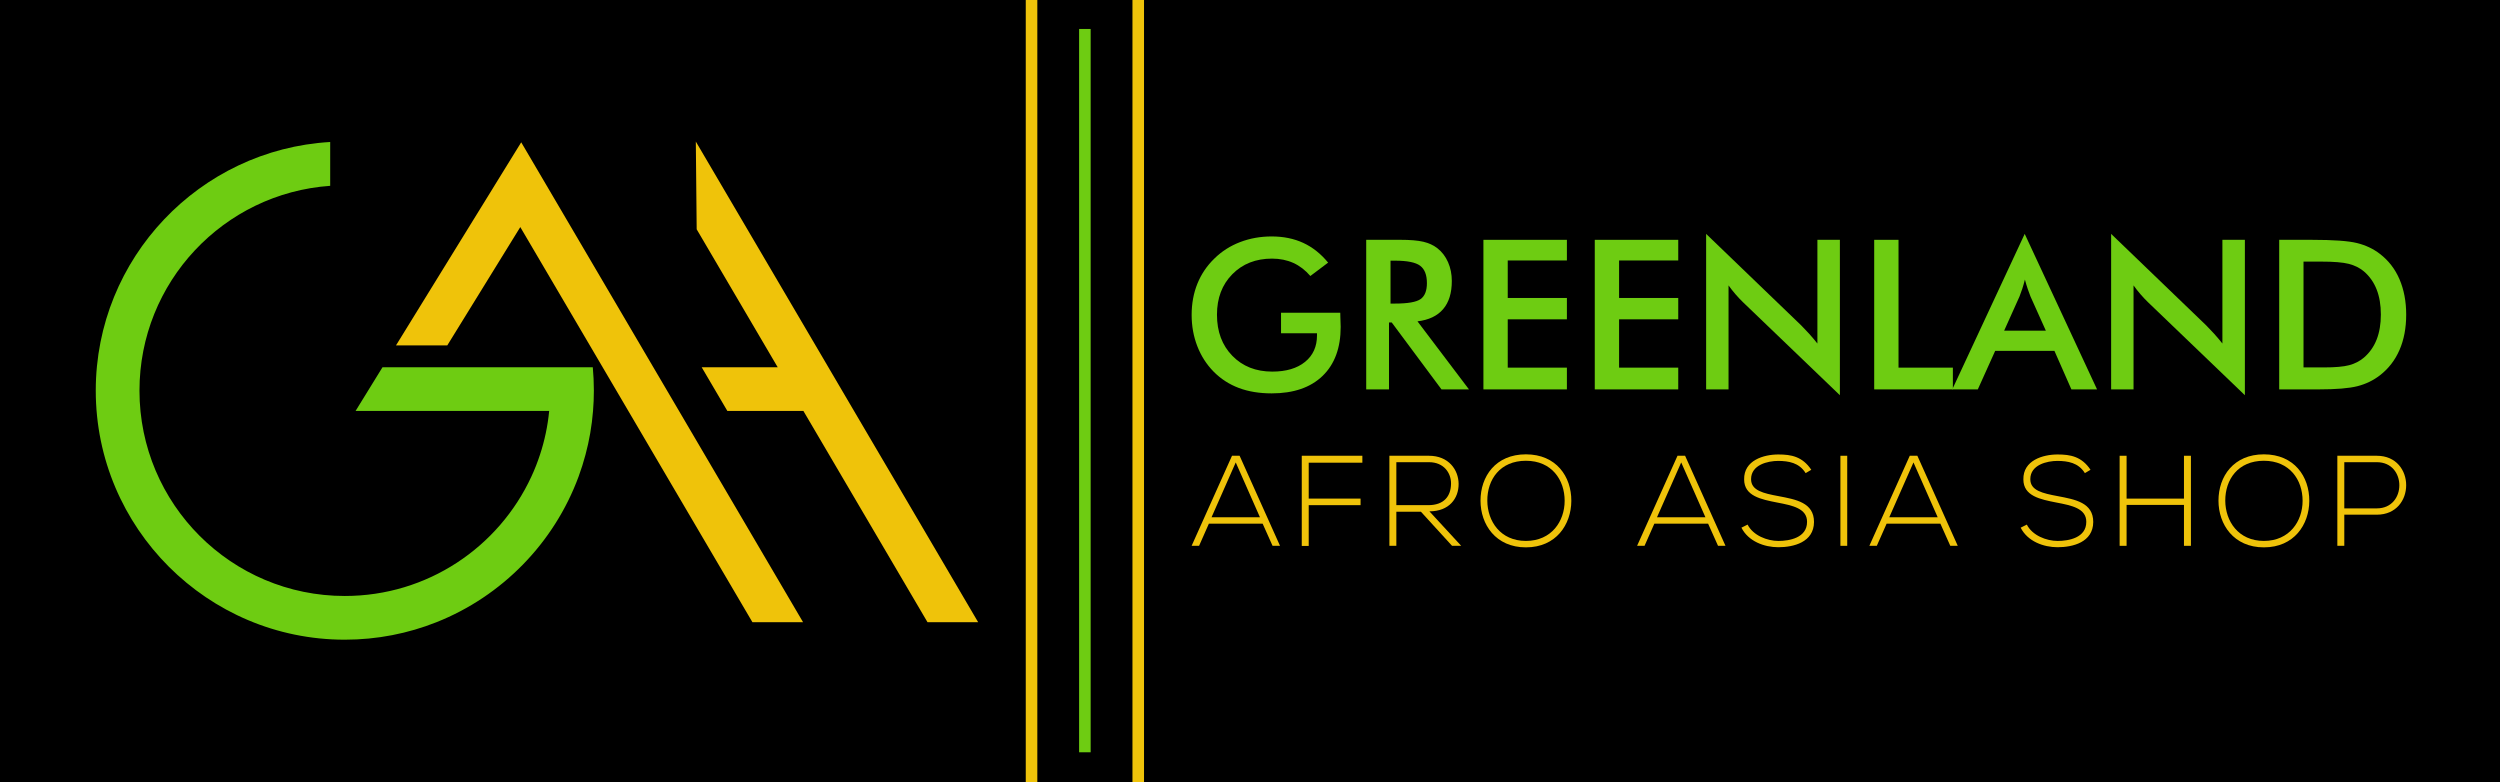
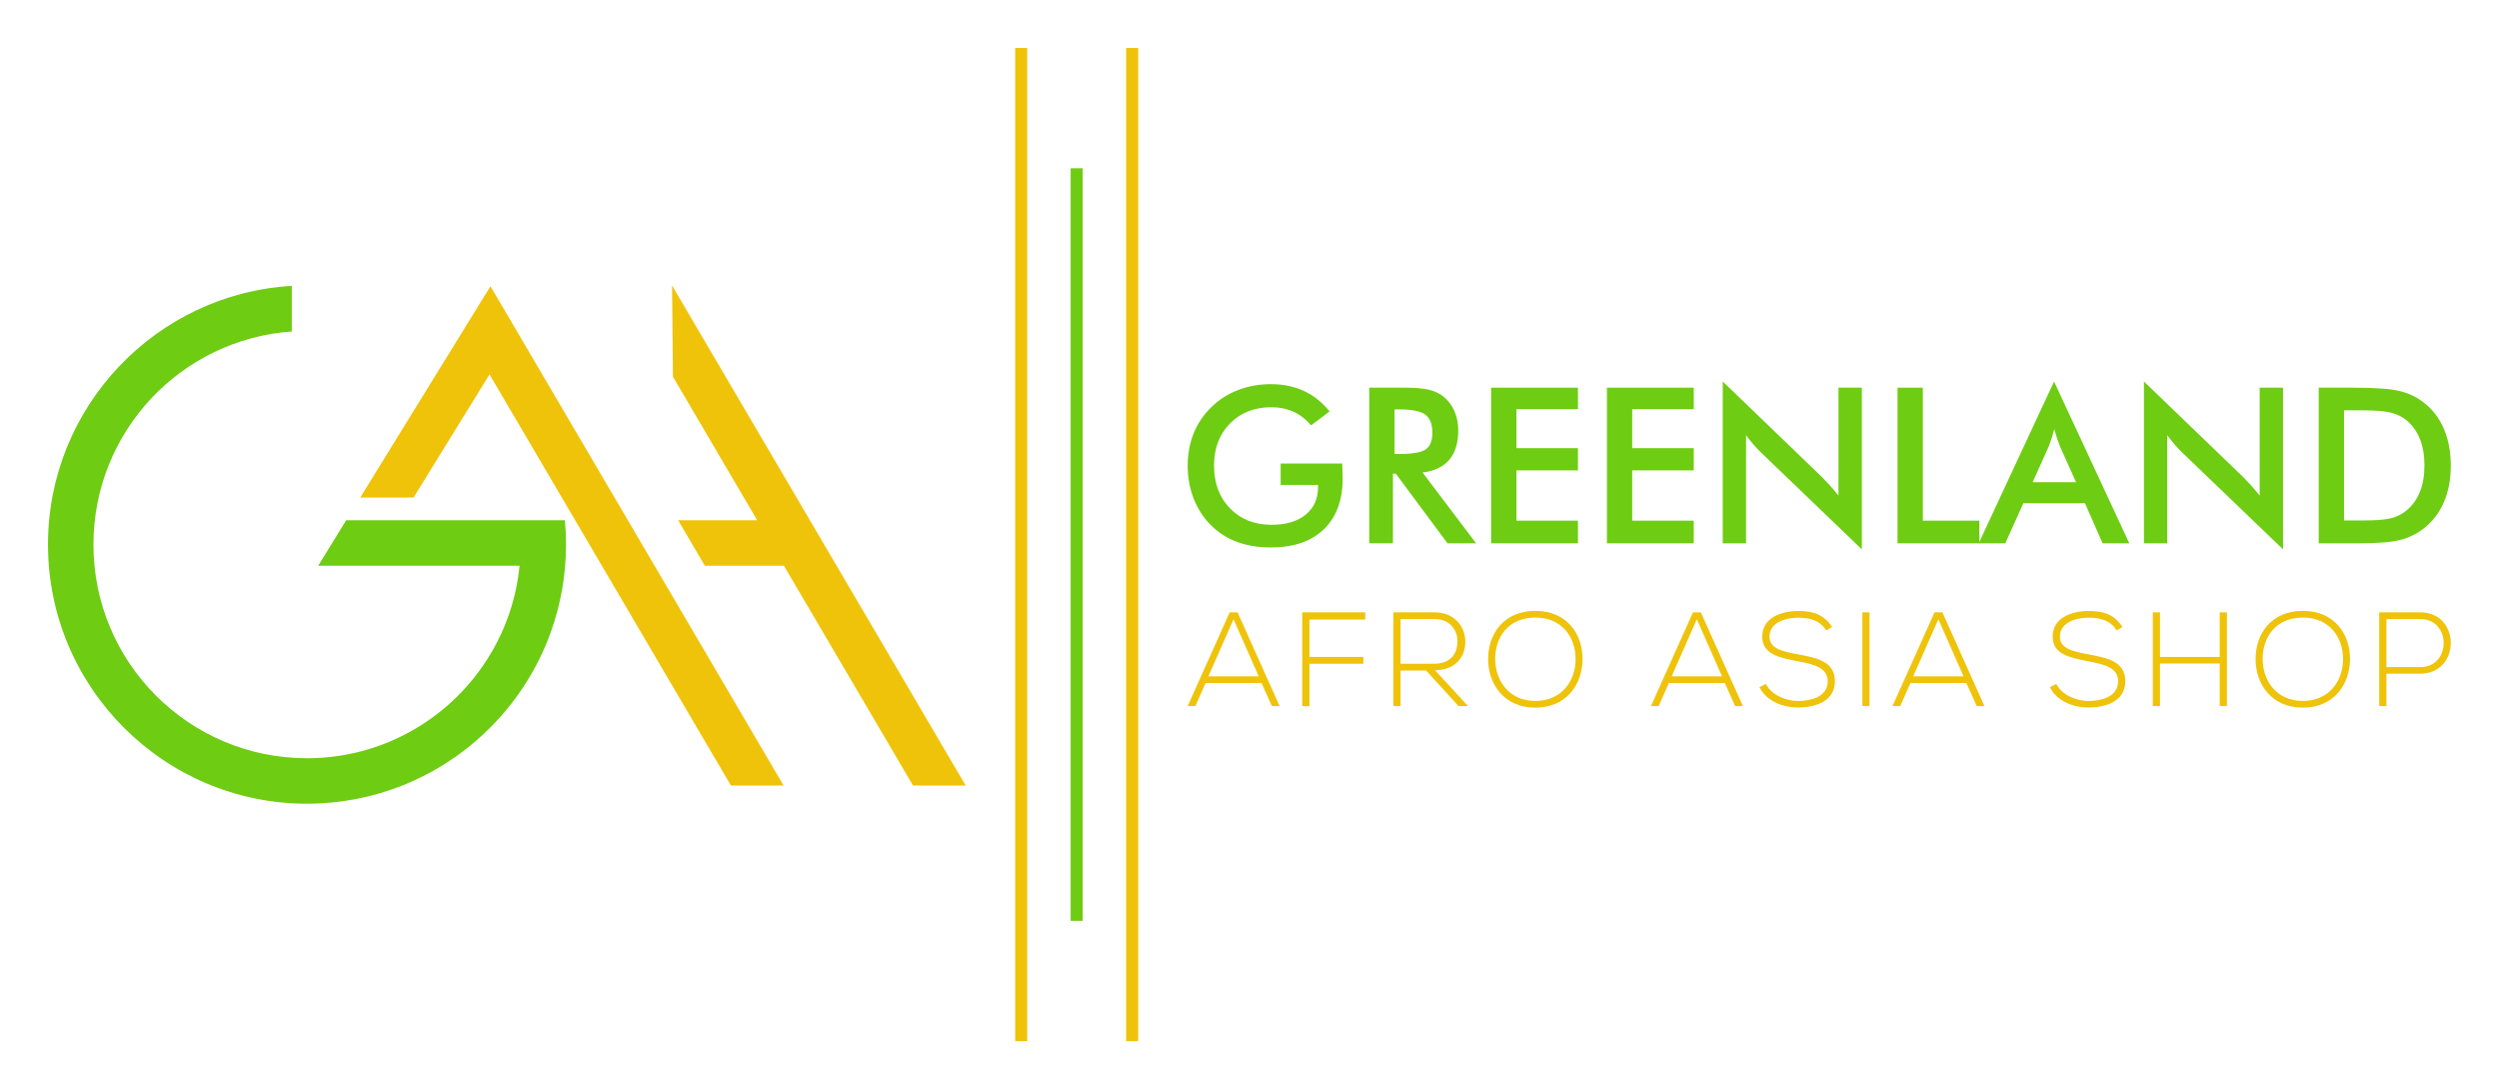
- <svg xmlns="http://www.w3.org/2000/svg" version="1.1" id="Layer_1" x="0px" y="0px" viewBox="160 300 1280 400" xml:space="preserve">
+ <svg xmlns="http://www.w3.org/2000/svg" version="1.1" id="Layer_1" x="0px" y="0px" viewBox="185.4 232.0 1230.3 536.1" xml:space="preserve">
  <style type="text/css">
	.st0{fill:#EFC30A;}
	.st1{fill:#6ECC12;}
</style>
-   <rect x="0" y="0" width="1601" height="1000" />
  <g>
    <g>
      <polygon class="st0" points="660.82,618.58 634.89,618.58 591.06,543.98 584.49,532.79 571.34,510.41 532.41,510.41     519.26,488.03 558.18,488.03 551.61,476.84 516.7,417.4 516.26,372.48 577.56,476.84 584.13,488.03 597.27,510.41 610.42,532.79     617.01,543.98   " />
      <polygon class="st0" points="571.18,618.58 545.25,618.58 501.42,543.98 494.85,532.79 481.71,510.41 468.56,488.03     461.99,476.84 461.93,476.76 461.93,476.74 426.39,416.26 416.7,431.96 389.01,476.84 362.75,476.84 400.1,416.24 411.87,397.17     413.56,394.41 426.86,372.86 439.69,394.69 487.94,476.84 494.51,488.03 507.66,510.41 520.8,532.79 527.37,543.98   " />
      <path class="st1" d="M464.06,499.99c0,3.51-0.14,6.99-0.43,10.42c-0.61,7.68-1.91,15.16-3.85,22.38    c-1.01,3.81-2.19,7.54-3.53,11.19c-12.53,34-39.17,61.26-72.8,74.6c-14.52,5.76-30.35,8.94-46.91,8.94    c-70.31,0-127.51-57.21-127.51-127.53c0-67.81,53.19-123.4,120.03-127.29v22.44c-54.57,3.83-97.65,49.3-97.65,104.85    c0,58.08,47.07,105.15,105.13,105.15c42.37,0,78.88-25.06,95.54-61.16c1.68-3.61,3.14-7.36,4.4-11.19    c2.35-7.14,3.95-14.64,4.7-22.38h-99.13l13.79-22.38h107.67C463.87,491.98,464.06,495.96,464.06,499.99z" />
    </g>
    <g>
      <g>
        <path class="st1" d="M815.88,460.13h30.34c0,0.52,0.02,1.25,0.05,2.2c0.1,2.48,0.16,4.15,0.16,5.02     c0,10.78-3.09,19.15-9.26,25.11c-6.17,5.96-14.87,8.95-26.1,8.95c-6.28,0-11.88-0.93-16.79-2.77c-4.92-1.85-9.23-4.64-12.92-8.37     c-3.63-3.7-6.41-8.04-8.34-13.02c-1.93-4.99-2.9-10.32-2.9-16.01c0-5.79,0.98-11.12,2.95-16.01c1.97-4.88,4.89-9.19,8.76-12.92     c3.73-3.66,8.11-6.45,13.13-8.37c5.02-1.92,10.39-2.88,16.11-2.88c6.03,0,11.43,1.1,16.19,3.3c4.76,2.2,9.01,5.56,12.74,10.1     l-9.1,6.85c-2.58-3-5.49-5.23-8.74-6.7c-3.24-1.46-6.87-2.2-10.88-2.2c-8.3,0-15.07,2.66-20.32,7.98     c-5.25,5.32-7.87,12.23-7.87,20.74c0,8.65,2.62,15.67,7.87,21.05c5.25,5.39,12.06,8.08,20.43,8.08c7.12,0,12.71-1.66,16.79-4.97     c4.08-3.31,6.12-7.83,6.12-13.55v-1.1h-18.41V460.13z" />
        <path class="st1" d="M871.17,465.1v34.26h-11.67v-76.58h17.37c5.09,0,9.04,0.33,11.85,0.99c2.81,0.66,5.21,1.76,7.19,3.3     c2.37,1.85,4.2,4.24,5.49,7.17c1.29,2.93,1.93,6.14,1.93,9.63c0,6.14-1.48,10.94-4.45,14.41c-2.96,3.47-7.34,5.55-13.13,6.25     l26.36,34.84h-14.07l-25.47-34.26H871.17z M871.96,455.43h2.25c6.59,0,10.97-0.77,13.13-2.3c2.16-1.53,3.24-4.26,3.24-8.16     c0-4.22-1.16-7.19-3.48-8.92c-2.32-1.73-6.62-2.59-12.9-2.59h-2.25V455.43z" />
        <path class="st1" d="M919.51,499.37v-76.58h42.74v10.57h-30.29v19.2h30.29v10.93h-30.29v24.74h30.29v11.14H919.51z" />
        <path class="st1" d="M976.52,499.37v-76.58h42.74v10.57h-30.29v19.2h30.29v10.93h-30.29v24.74h30.29v11.14H976.52z" />
        <path class="st1" d="M1033.54,499.37v-79.62l48.65,46.82c1.32,1.32,2.67,2.74,4.03,4.24c1.36,1.5,2.79,3.19,4.29,5.07v-53.09     h11.51v79.56l-49.64-47.65c-1.33-1.29-2.61-2.65-3.84-4.08c-1.24-1.43-2.41-2.93-3.53-4.5v53.25H1033.54z" />
        <path class="st1" d="M1119.59,499.37v-76.58h12.45v65.44h27.83v11.14H1119.59z" />
        <path class="st1" d="M1220.55,499.37l-8.68-19.72h-30.34l-8.89,19.72h-13.08l37.09-79.62l37.04,79.62H1220.55z M1186.13,469.29     h21.34l-7.85-17.47c-0.45-1.12-0.93-2.4-1.41-3.84c-0.49-1.45-0.98-3.06-1.46-4.84c-0.42,1.67-0.86,3.23-1.33,4.68     c-0.47,1.45-0.95,2.78-1.44,4L1186.13,469.29z" />
        <path class="st1" d="M1240.9,499.37v-79.62l48.65,46.82c1.32,1.32,2.67,2.74,4.03,4.24c1.36,1.5,2.79,3.19,4.29,5.07v-53.09     h11.51v79.56l-49.64-47.65c-1.33-1.29-2.61-2.65-3.84-4.08c-1.24-1.43-2.41-2.93-3.53-4.5v53.25H1240.9z" />
        <path class="st1" d="M1326.95,499.37v-76.58h16.79c10.91,0,18.6,0.55,23.04,1.65c4.45,1.1,8.34,2.94,11.69,5.52     c4.43,3.38,7.79,7.72,10.07,13.02c2.28,5.3,3.43,11.35,3.43,18.15c0,6.8-1.14,12.82-3.43,18.07c-2.28,5.25-5.64,9.58-10.07,13     c-3.35,2.58-7.16,4.42-11.43,5.52c-4.27,1.1-10.93,1.65-19.96,1.65h-3.35H1326.95z M1339.4,488.12h10.46     c5.75,0,10.07-0.38,12.95-1.15c2.88-0.77,5.38-2.06,7.51-3.87c2.89-2.48,5.06-5.55,6.51-9.23c1.45-3.68,2.17-7.96,2.17-12.84     c0-4.88-0.72-9.16-2.17-12.84s-3.62-6.76-6.51-9.23c-2.16-1.81-4.75-3.1-7.77-3.87c-3.02-0.77-7.73-1.15-14.15-1.15h-4.5h-4.5     V488.12z" />
      </g>
      <g>
        <path class="st0" d="M811.55,579.46l-5.07-11.33h-27.54l-5.01,11.33h-3.82l20.68-46.11h3.89l20.69,46.11H811.55z M805.09,564.83     l-12.39-28.07l-12.39,28.07H805.09z" />
        <path class="st0" d="M830.06,555.28h26.55v3.36h-26.55v20.88h-3.56v-46.18h31.03v3.56h-27.47V555.28z" />
        <path class="st0" d="M908.13,579.46h-4.68L887.51,562h-12.58v17.46h-3.56v-46.11c6.78,0,13.5,0,20.29,0     c10.01,0,15.09,7.18,15.15,14.36c0.07,7.51-4.87,14.1-14.95,14.1L908.13,579.46z M874.93,558.64h16.34     c8.04,0,11.59-4.55,11.66-11c0.07-5.4-3.62-11-11.27-11h-16.73V558.64z" />
        <path class="st0" d="M964.52,556.47c-0.07,12.12-7.77,23.78-23.25,23.78s-23.25-11.73-23.25-23.91     c0-12.39,7.71-23.72,23.25-23.72C956.82,532.62,964.59,544.02,964.52,556.47z M921.51,556.4c0.06,10.41,6.65,20.55,19.76,20.55     c13.18,0,19.83-10.14,19.83-20.55c0-10.67-6.59-20.49-19.83-20.49C928.03,535.91,921.44,545.53,921.51,556.4z" />
        <path class="st0" d="M1039.63,579.46l-5.07-11.33h-27.54l-5.01,11.33h-3.82l20.69-46.11h3.89l20.68,46.11H1039.63z      M1033.17,564.83l-12.39-28.07l-12.39,28.07H1033.17z" />
        <path class="st0" d="M1084.49,542.24c-3.36-5.4-8.76-6.19-13.97-6.26c-5.4,0-13.97,1.98-13.97,9.35c0,5.86,6.32,7.25,14.1,8.7     c8.89,1.71,18.12,3.29,18.12,13.24c-0.07,10.41-10.54,12.91-18.25,12.91c-7.18,0-15.35-2.97-18.91-10.01l3.16-1.58     c2.83,5.6,10.08,8.37,15.75,8.37c5.66,0,14.69-1.58,14.69-9.75c0.07-6.92-7.58-8.43-15.15-9.88     c-8.43-1.65-17.06-3.36-17.06-11.86c-0.2-9.75,9.95-12.78,17.52-12.78c6.59,0,12.32,1.05,16.86,7.84L1084.49,542.24z" />
        <path class="st0" d="M1102.29,579.46v-46.11h3.49v46.11H1102.29z" />
        <path class="st0" d="M1158.55,579.46l-5.07-11.33h-27.54l-5.01,11.33h-3.82l20.69-46.11h3.89l20.68,46.11H1158.55z      M1152.09,564.83l-12.39-28.07l-12.39,28.07H1152.09z" />
        <path class="st0" d="M1227.46,542.24c-3.36-5.4-8.76-6.19-13.97-6.26c-5.4,0-13.97,1.98-13.97,9.35c0,5.86,6.32,7.25,14.1,8.7     c8.89,1.71,18.12,3.29,18.12,13.24c-0.07,10.41-10.54,12.91-18.25,12.91c-7.18,0-15.35-2.97-18.91-10.01l3.16-1.58     c2.83,5.6,10.08,8.37,15.75,8.37c5.66,0,14.69-1.58,14.69-9.75c0.07-6.92-7.58-8.43-15.15-9.88     c-8.43-1.65-17.06-3.36-17.06-11.86c-0.2-9.75,9.95-12.78,17.52-12.78c6.59,0,12.32,1.05,16.86,7.84L1227.46,542.24z" />
        <path class="st0" d="M1278.19,579.46v-20.95h-29.38v20.95h-3.56v-46.11h3.56v21.94h29.38v-21.94h3.56v46.11H1278.19z" />
        <path class="st0" d="M1342.36,556.47c-0.07,12.12-7.77,23.78-23.25,23.78c-15.48,0-23.25-11.73-23.25-23.91     c0-12.39,7.71-23.72,23.25-23.72C1334.65,532.62,1342.42,544.02,1342.36,556.47z M1299.34,556.4     c0.07,10.41,6.65,20.55,19.76,20.55c13.18,0,19.83-10.14,19.83-20.55c0-10.67-6.59-20.49-19.83-20.49     C1305.86,535.91,1299.28,545.53,1299.34,556.4z" />
        <path class="st0" d="M1360.28,563.52v15.94h-3.56v-46.11c6.72,0,13.51,0,20.22,0c20.03,0,20.03,30.17,0,30.17H1360.28z      M1360.28,536.64v23.65h16.67c15.35,0,15.35-23.65,0-23.65H1360.28z" />
      </g>
    </g>
    <g>
      <rect x="685.19" y="255.62" class="st0" width="5.92" height="488.75" />
      <rect x="712.5" y="314.83" class="st1" width="5.92" height="370.34" />
      <rect x="739.82" y="255.62" class="st0" width="5.92" height="488.75" />
    </g>
  </g>
</svg>
